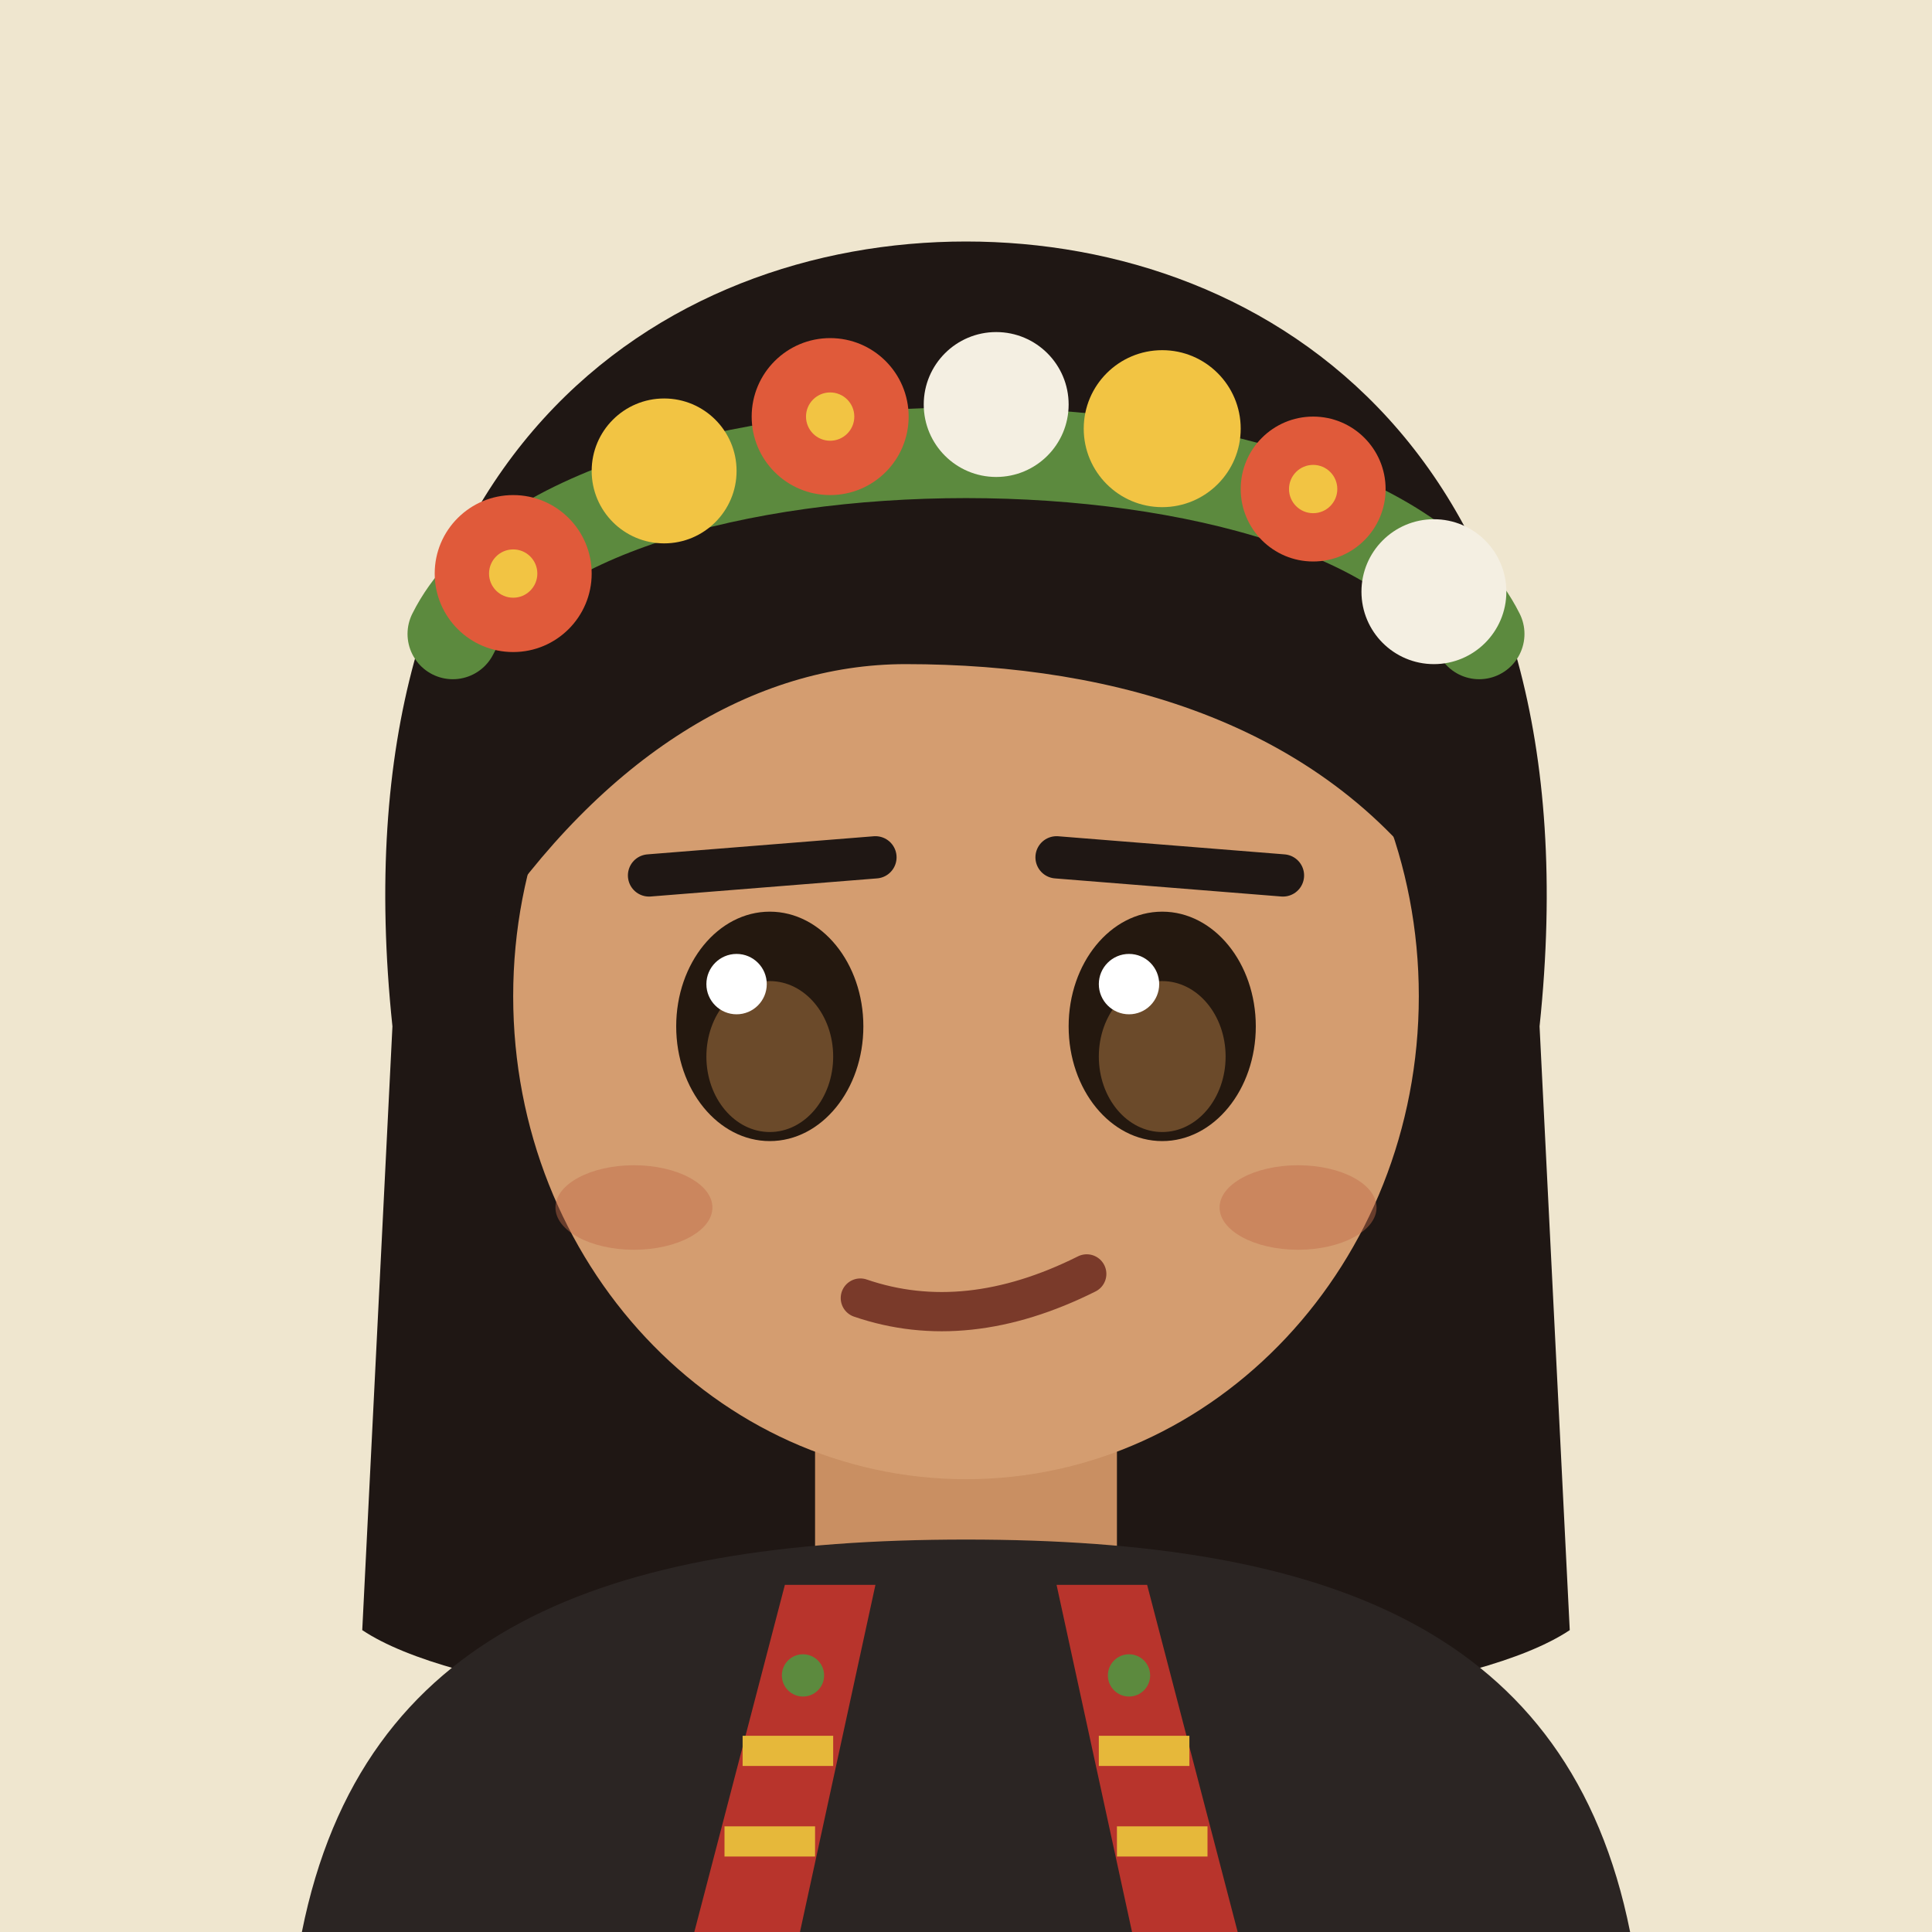
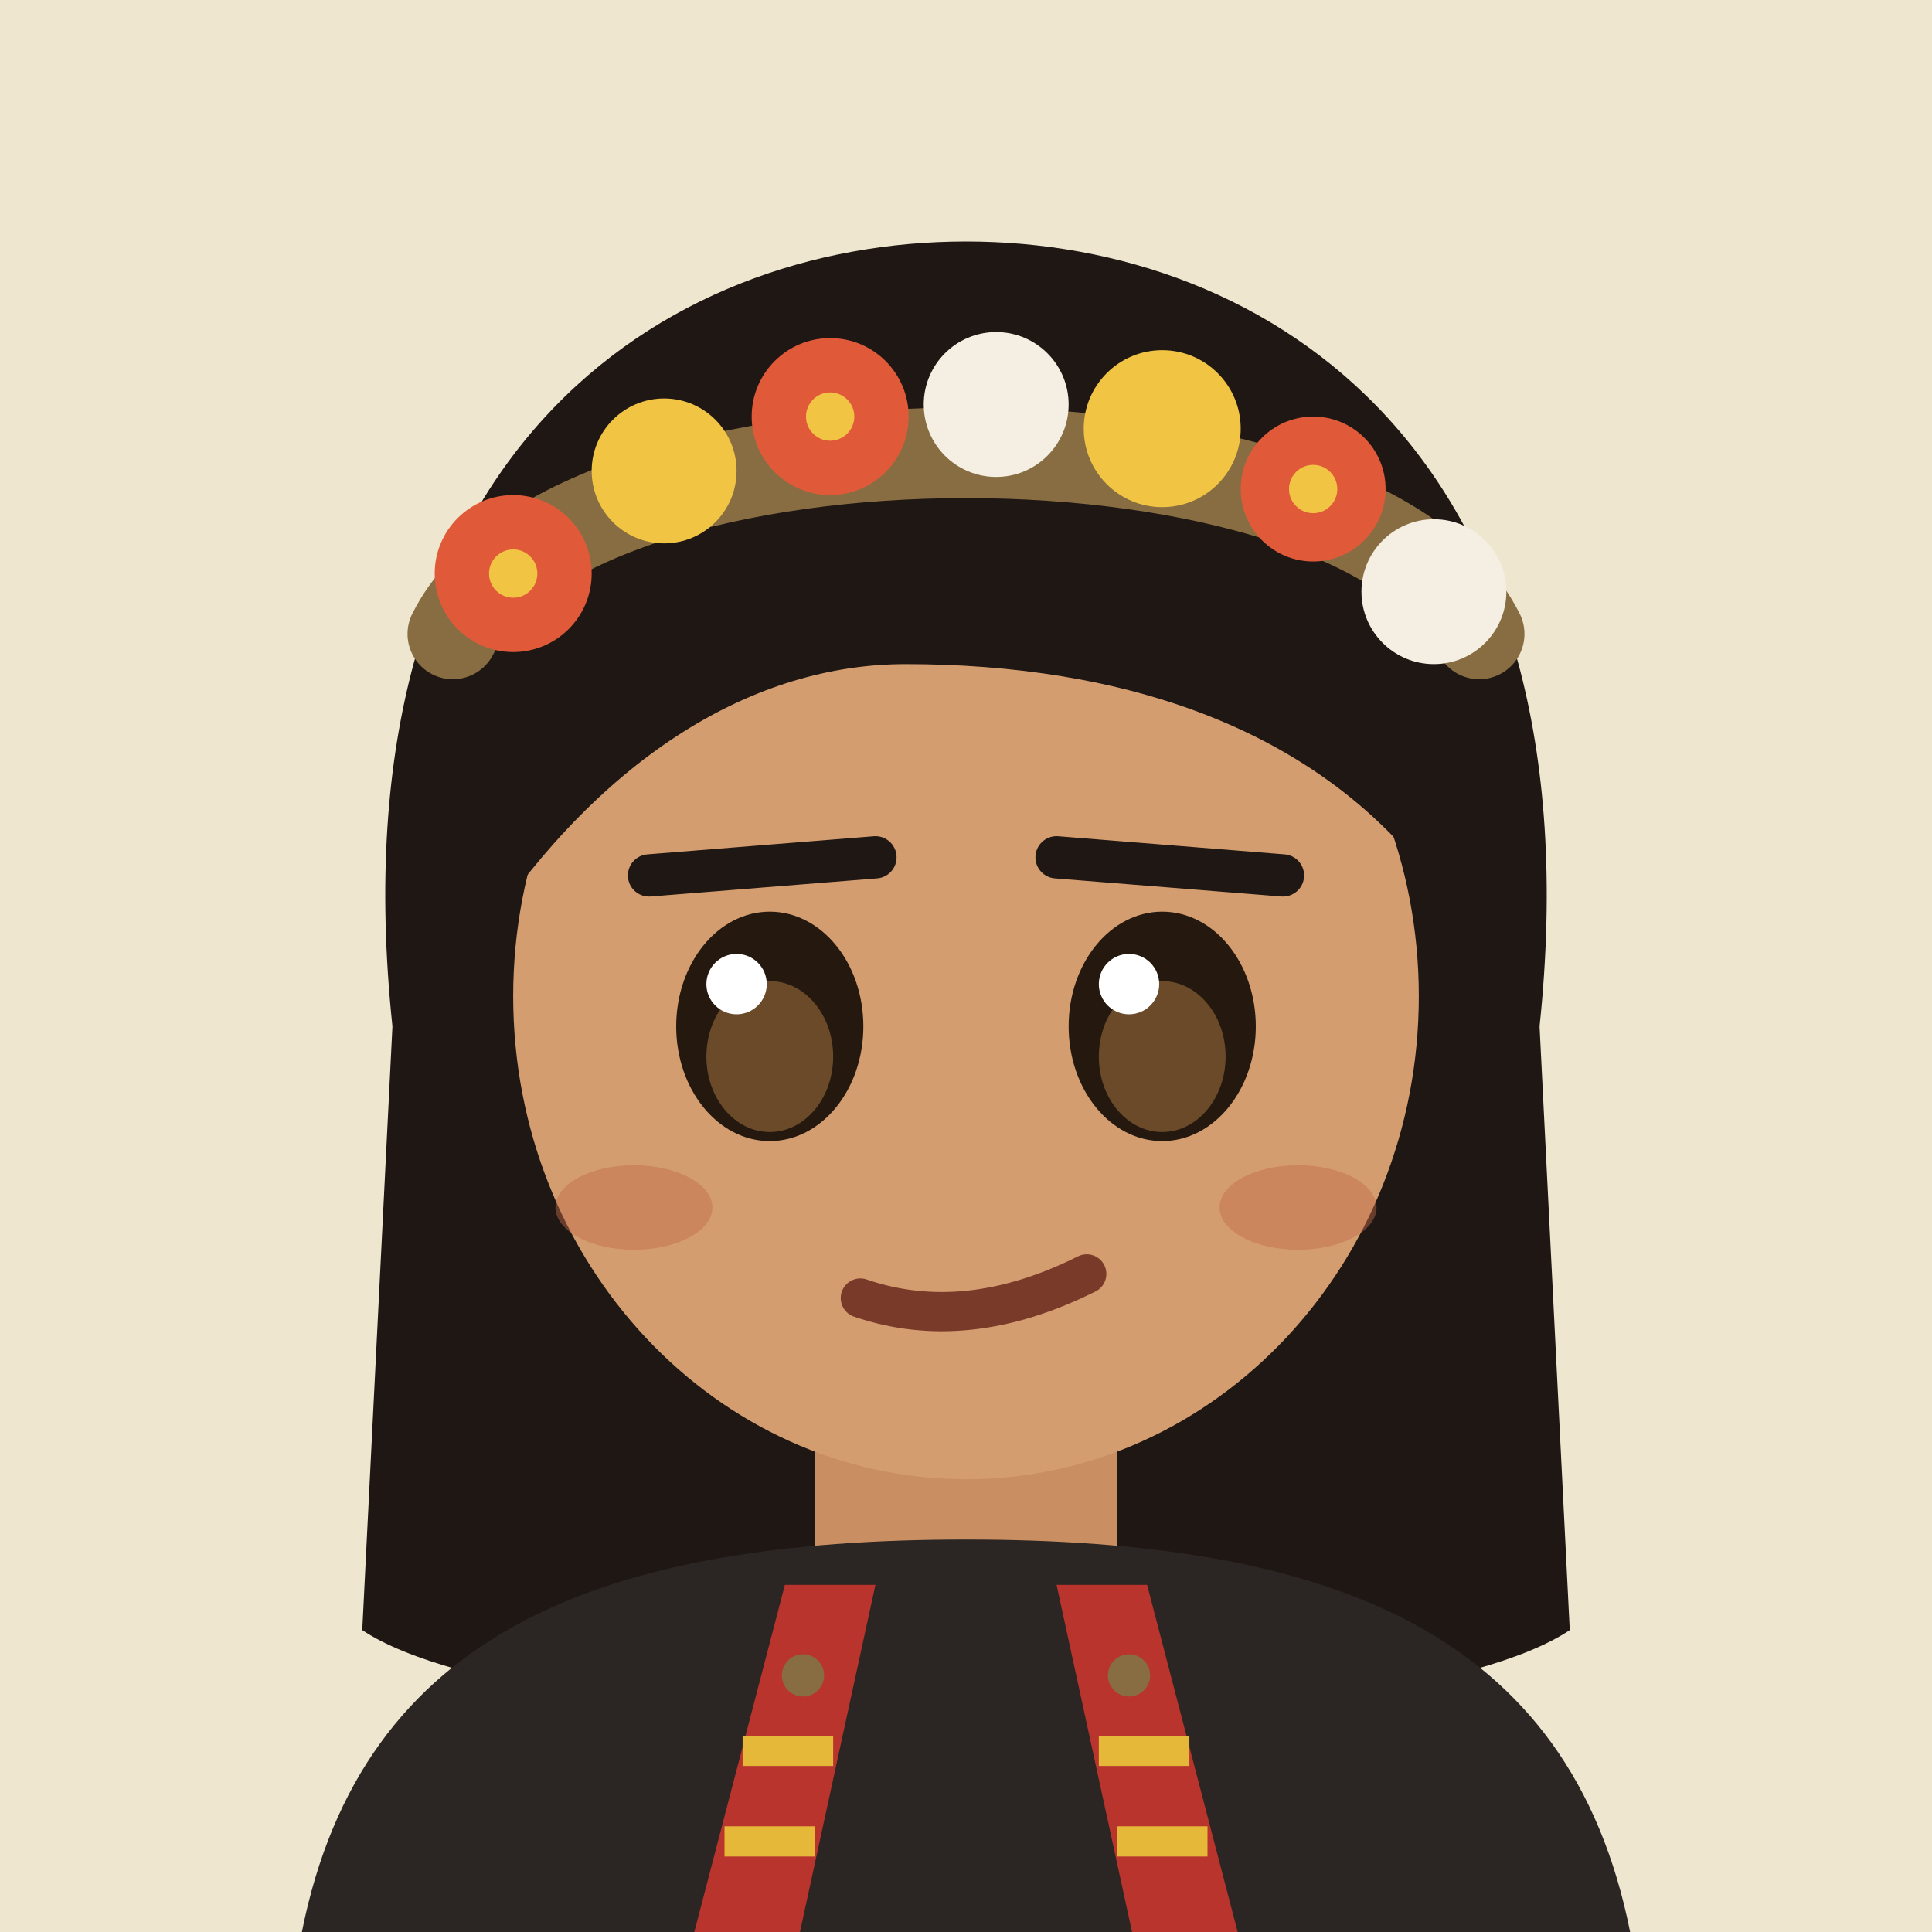
<svg xmlns="http://www.w3.org/2000/svg" viewBox="0 0 64 64">
  <rect width="64" height="64" fill="#efe6cf" />
  <path d="M13 34 C11 15 22 8 32 8 C42 8 53 15 51 34 L52 54 C46 58 18 58 12 54 Z" fill="#1f1714" />
  <rect x="27" y="46" width="10" height="8" fill="#c98f62" />
  <path d="M10 64 C12 54 20 51 32 51 C44 51 52 54 54 64 Z" fill="#2b2523" />
  <path d="M23 64 L26 52.5 L29 52.5 L26.5 64 Z" fill="#b8342c" />
  <path d="M41 64 L38 52.5 L35 52.5 L37.5 64 Z" fill="#b8342c" />
  <path d="M24.6 58 L27.6 58 M24 61 L27 61" stroke="#e6b83a" stroke-width="1" />
  <path d="M36.4 58 L39.4 58 M37 61 L40 61" stroke="#e6b83a" stroke-width="1" />
-   <circle cx="26.6" cy="55.5" r="0.7" fill="#5c8a3e" />
-   <circle cx="37.4" cy="55.5" r="0.7" fill="#5c8a3e" />
+   <circle cx="26.6" cy="55.5" r="0.7" fill="#876d41" />
+   <circle cx="37.4" cy="55.5" r="0.7" fill="#876d41" />
  <ellipse cx="32" cy="33" rx="15" ry="16" fill="#d49d70" />
  <path d="M16 31 C15 18 24 13 32 13 C41 13 49 18 48 30 C44 24 37 22 30 22 C25 22 20 25 16 31 Z" fill="#1f1714" />
-   <path d="M15 21 C19 13 45 13 49 21" stroke="#5c8a3e" stroke-width="3" fill="none" stroke-linecap="round" />
+   <path d="M15 21 C19 13 45 13 49 21" stroke="#876d41" stroke-width="3" fill="none" stroke-linecap="round" />
  <circle cx="17" cy="19" r="2.6" fill="#e05a3a" />
  <circle cx="22" cy="15.6" r="2.4" fill="#f2c443" />
  <circle cx="27.5" cy="13.8" r="2.6" fill="#e05a3a" />
  <circle cx="33" cy="13.4" r="2.4" fill="#f4efe2" />
  <circle cx="38.5" cy="14.2" r="2.6" fill="#f2c443" />
  <circle cx="43.5" cy="16.2" r="2.4" fill="#e05a3a" />
  <circle cx="47.5" cy="19.6" r="2.4" fill="#f4efe2" />
  <circle cx="17" cy="19" r="0.8" fill="#f2c443" />
  <circle cx="27.5" cy="13.8" r="0.8" fill="#f2c443" />
  <circle cx="43.5" cy="16.2" r="0.8" fill="#f2c443" />
  <path d="M21.5 29 L29 28.4" stroke="#1f1714" stroke-width="1.4" fill="none" stroke-linecap="round" />
  <path d="M35 28.4 L42.5 29" stroke="#1f1714" stroke-width="1.4" fill="none" stroke-linecap="round" />
  <ellipse cx="25.5" cy="34" rx="3.1" ry="3.8" fill="#24180f" />
  <ellipse cx="38.5" cy="34" rx="3.1" ry="3.8" fill="#24180f" />
  <ellipse cx="25.5" cy="35" rx="2.1" ry="2.5" fill="#6b4a2a" />
  <ellipse cx="38.5" cy="35" rx="2.1" ry="2.5" fill="#6b4a2a" />
  <circle cx="24.4" cy="32.6" r="1" fill="#fff" />
  <circle cx="37.4" cy="32.6" r="1" fill="#fff" />
  <ellipse cx="21" cy="40" rx="2.6" ry="1.4" fill="#c06a4a" opacity="0.45" />
  <ellipse cx="43" cy="40" rx="2.6" ry="1.4" fill="#c06a4a" opacity="0.45" />
  <path d="M28.5 43 Q32 44.2 36 42.2" stroke="#7a3a2a" stroke-width="1.3" fill="none" stroke-linecap="round" />
</svg>
